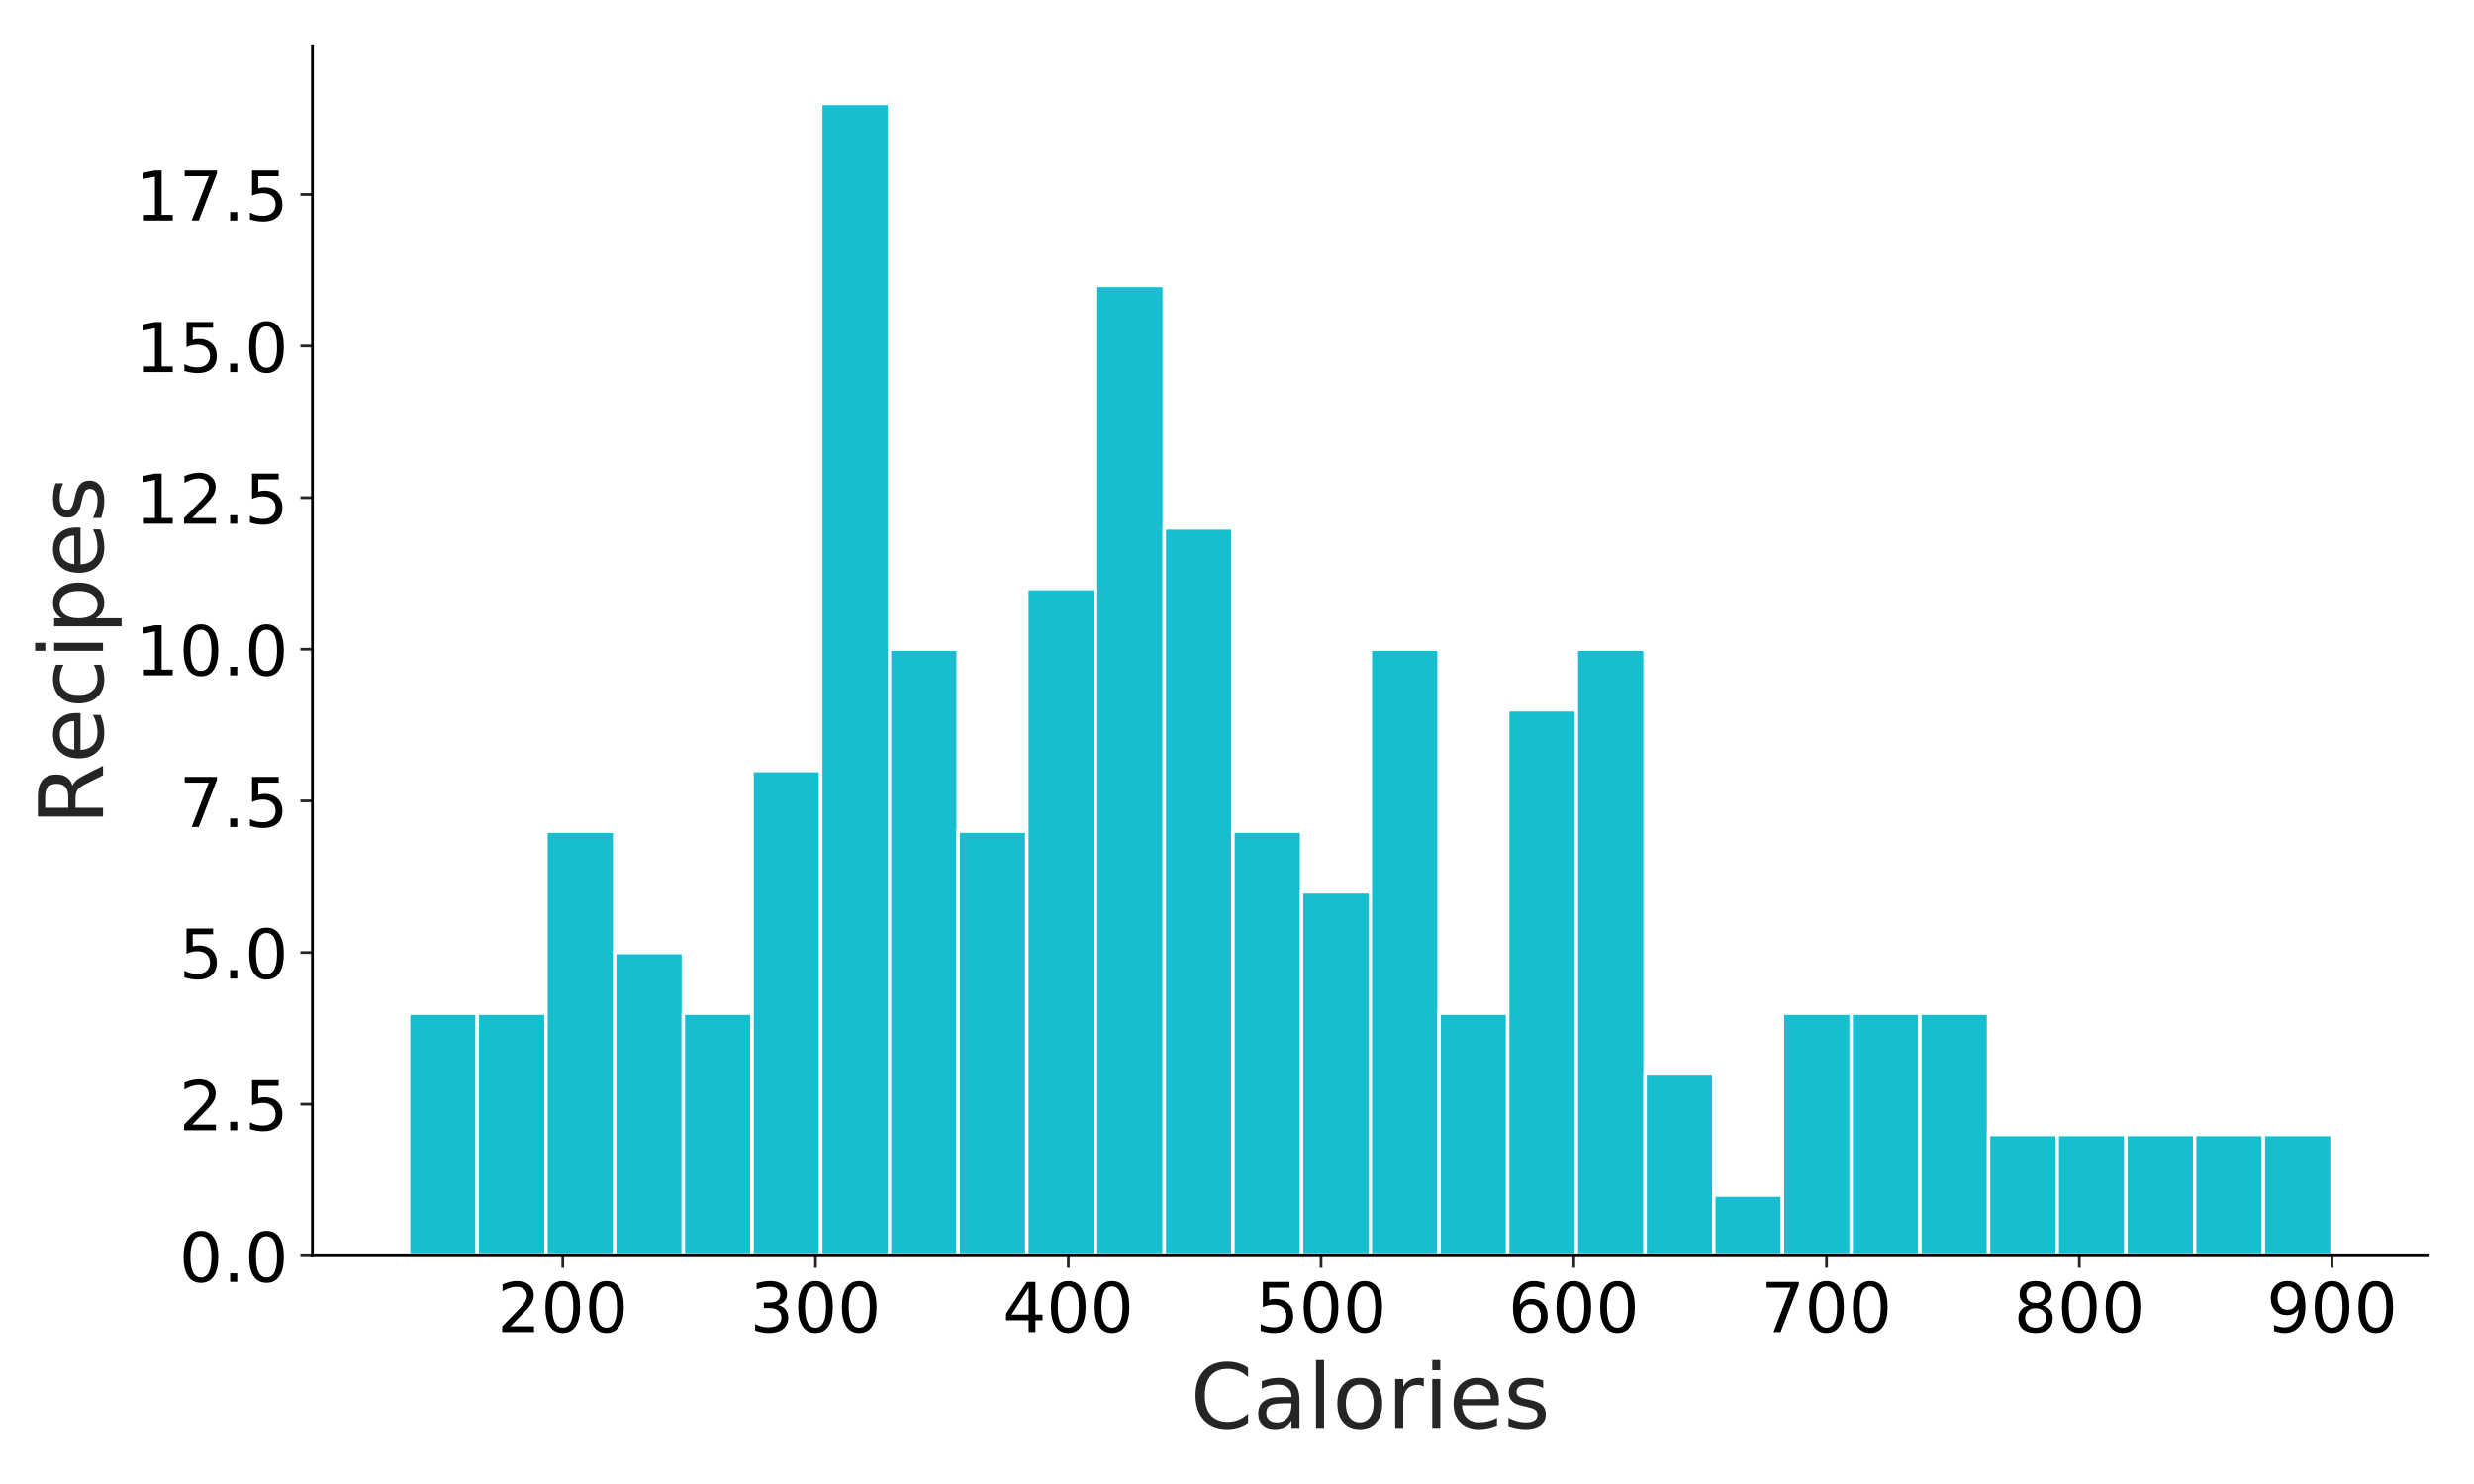
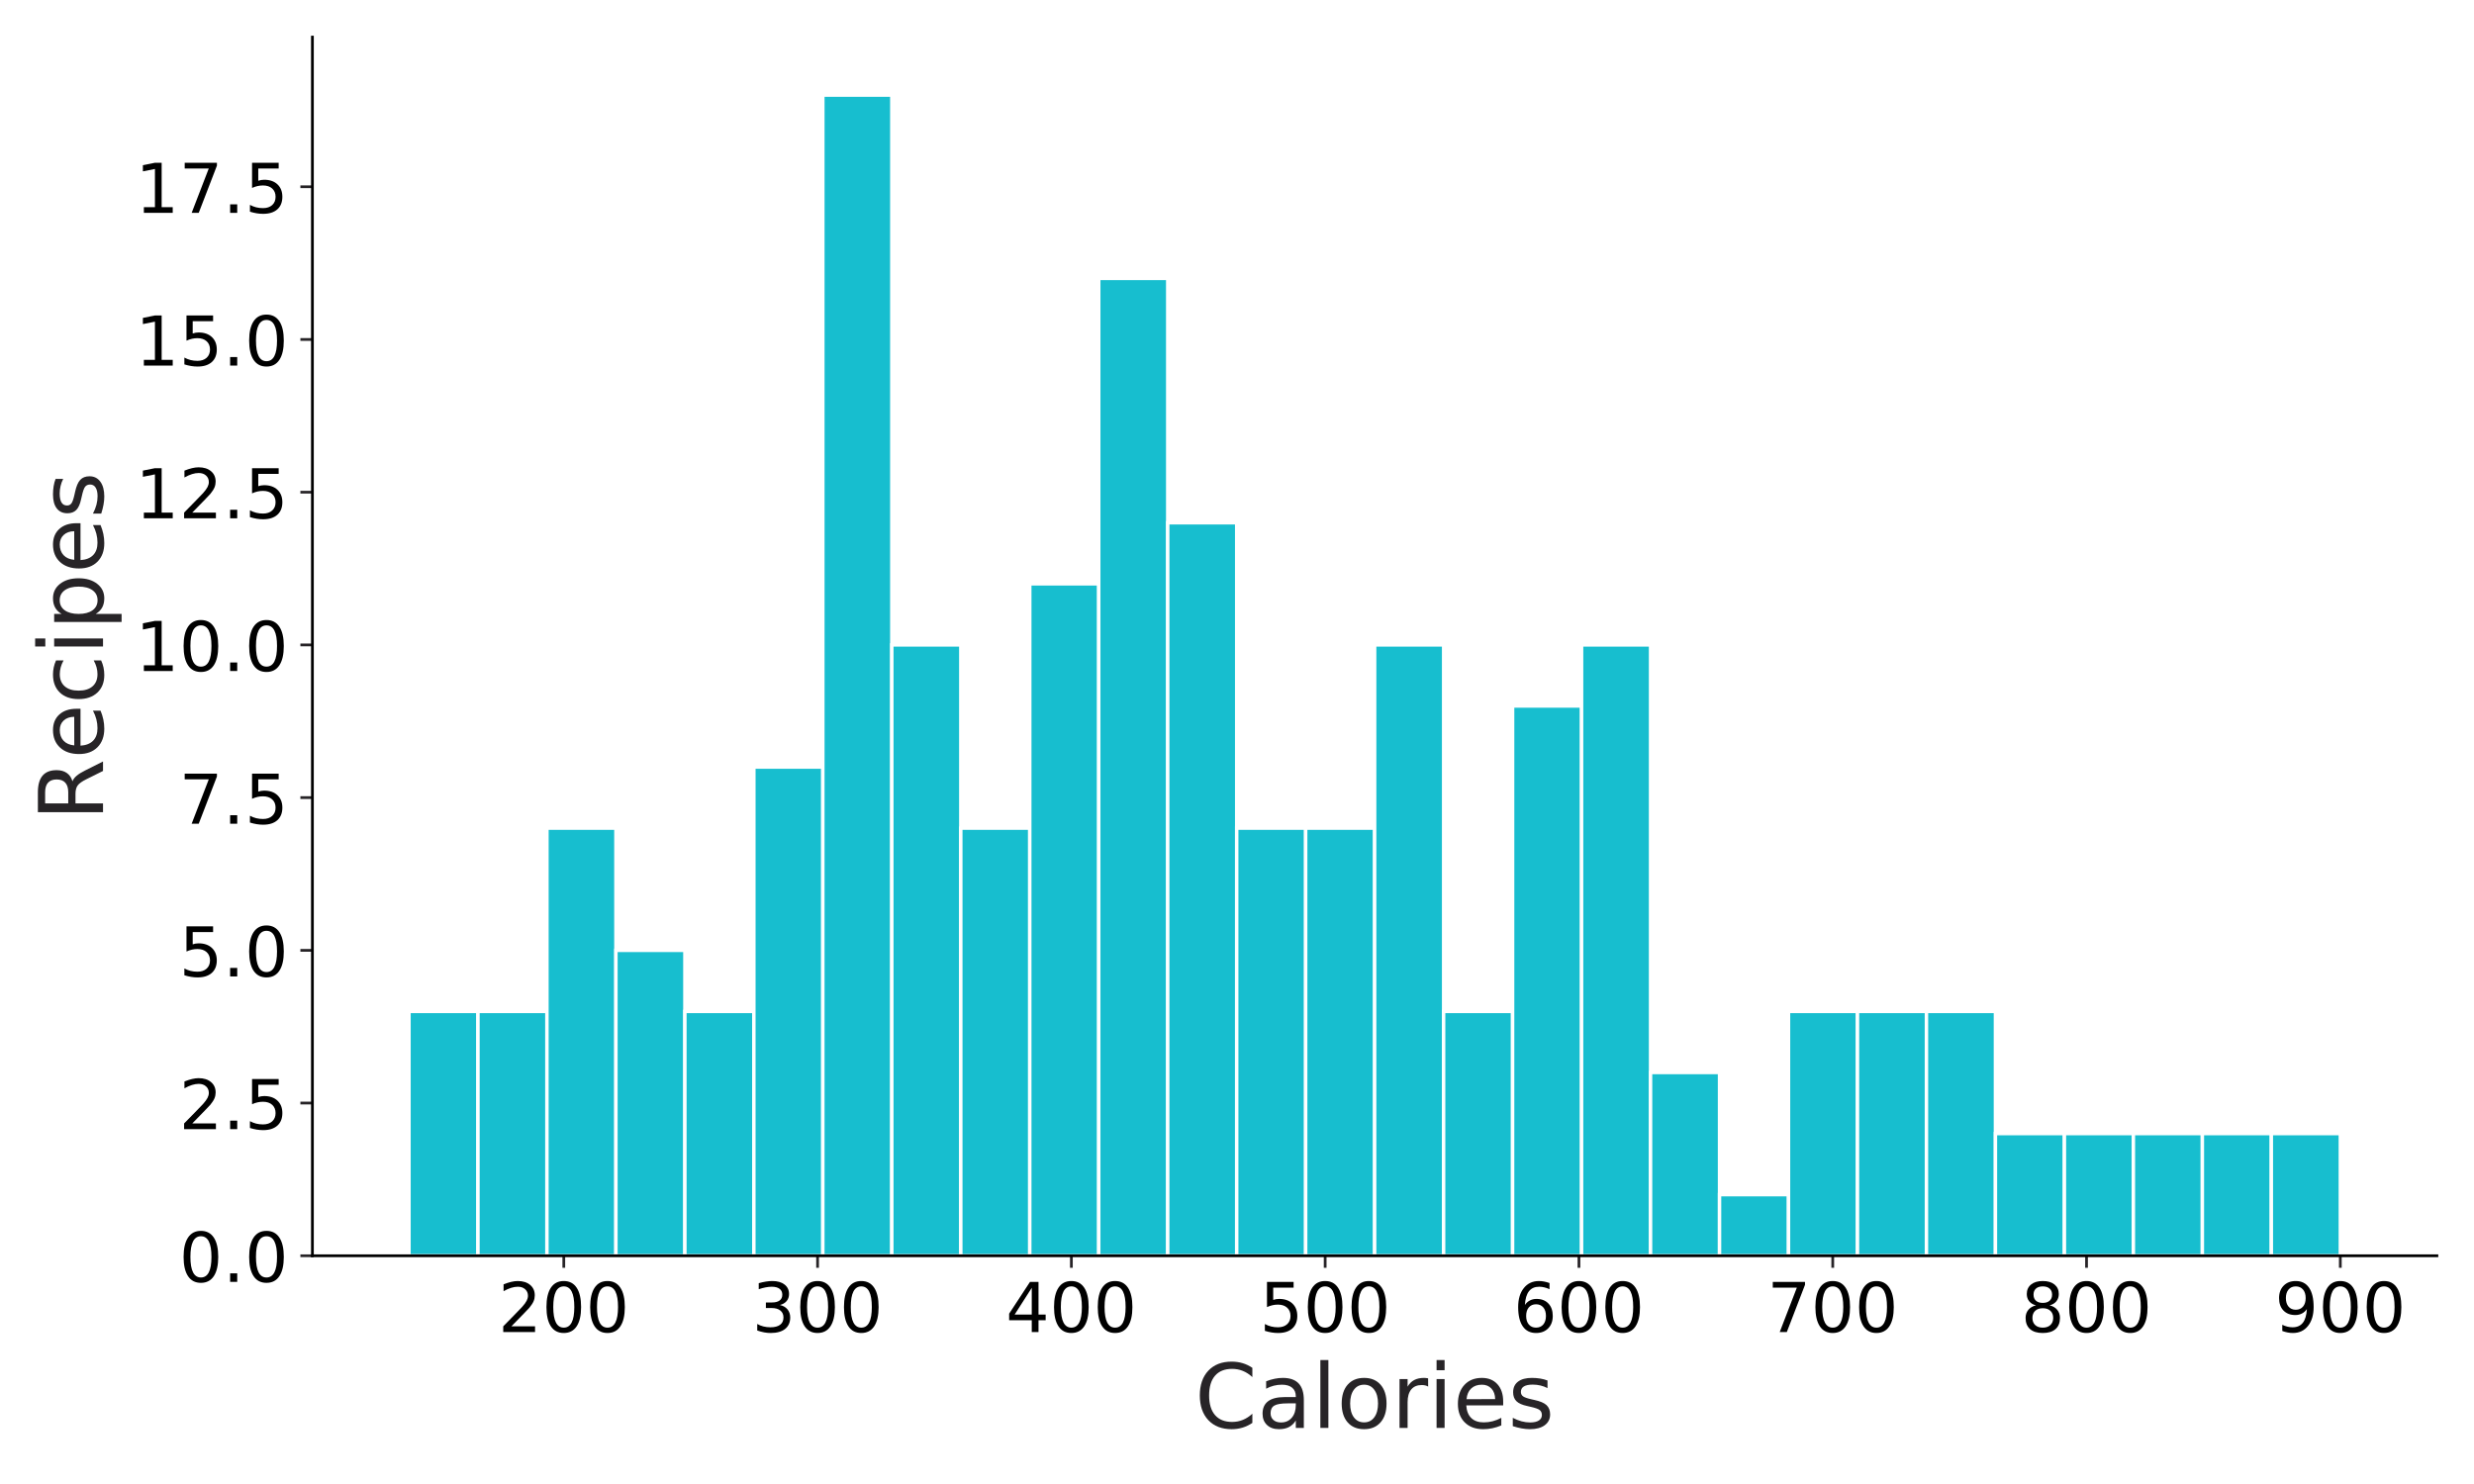
<svg xmlns="http://www.w3.org/2000/svg" xmlns:xlink="http://www.w3.org/1999/xlink" height="432pt" version="1.1" viewBox="0 0 720 432" width="720pt">
  <defs>
    <style type="text/css">
- *{stroke-linecap:butt;stroke-linejoin:round;}
+ *{stroke-linecap:butt;stroke-linejoin:round;white-space:pre;}
  </style>
  </defs>
  <g id="figure_1">
    <g id="patch_1">
      <path d="M 0 432  L 720 432  L 720 0  L 0 0  z " style="fill:#ffffff;" />
    </g>
    <g id="axes_1">
      <g id="patch_2">
-         <path d="M 90.92 365.56  L 706.68 365.56  L 706.68 13.32  L 90.92 13.32  z " style="fill:#ffffff;" />
+         <path d="M 90.92 365.56  L 709.2 365.56  L 709.2 10.8  L 90.92 10.8  z " style="fill:#ffffff;" />
      </g>
      <g id="matplotlib.axis_1">
        <g id="xtick_1">
          <g id="line2d_1">
            <defs>
-               <path d="M 0 0  L 0 3.5  " id="m3e9395ca4b" style="stroke:#272427;stroke-width:0.8;" />
-             </defs>
-             <g>
-               <use style="fill:#272427;stroke:#272427;stroke-width:0.8;" x="163.78" xlink:href="#m3e9395ca4b" y="365.56" />
+               <path d="M 0 0  L 0 3.5  " id="md2902b5c47" style="stroke:#272427;stroke-width:0.8;" />
+             </defs>
+             <g>
+               <use style="fill:#272427;stroke:#272427;stroke-width:0.8;" x="164.078" xlink:href="#md2902b5c47" y="365.56" />
            </g>
          </g>
          <g id="text_1">
            <defs>
              <path d="M 19.188 8.297  L 53.609 8.297  L 53.609 0  L 7.328 0  L 7.328 8.297  Q 12.938 14.109 22.625 23.891  Q 32.328 33.688 34.812 36.531  Q 39.547 41.844 41.422 45.531  Q 43.312 49.219 43.312 52.781  Q 43.312 58.594 39.234 62.25  Q 35.156 65.922 28.609 65.922  Q 23.969 65.922 18.812 64.312  Q 13.672 62.703 7.812 59.422  L 7.812 69.391  Q 13.766 71.781 18.938 73  Q 24.125 74.219 28.422 74.219  Q 39.75 74.219 46.484 68.547  Q 53.219 62.891 53.219 53.422  Q 53.219 48.922 51.531 44.891  Q 49.859 40.875 45.406 35.406  Q 44.188 33.984 37.641 27.219  Q 31.109 20.453 19.188 8.297  z " id="DejaVuSans-50" />
              <path d="M 31.781 66.406  Q 24.172 66.406 20.328 58.906  Q 16.5 51.422 16.5 36.375  Q 16.5 21.391 20.328 13.891  Q 24.172 6.391 31.781 6.391  Q 39.453 6.391 43.281 13.891  Q 47.125 21.391 47.125 36.375  Q 47.125 51.422 43.281 58.906  Q 39.453 66.406 31.781 66.406  z M 31.781 74.219  Q 44.047 74.219 50.516 64.516  Q 56.984 54.828 56.984 36.375  Q 56.984 17.969 50.516 8.266  Q 44.047 -1.422 31.781 -1.422  Q 19.531 -1.422 13.062 8.266  Q 6.594 17.969 6.594 36.375  Q 6.594 54.828 13.062 64.516  Q 19.531 74.219 31.781 74.219  z " id="DejaVuSans-48" />
            </defs>
-             <g transform="translate(144.6924 387.7569)scale(0.2 -0.2)">
+             <g transform="translate(144.9906 387.7569)scale(0.2 -0.2)">
              <use xlink:href="#DejaVuSans-50" />
              <use x="63.623" xlink:href="#DejaVuSans-48" />
              <use x="127.246" xlink:href="#DejaVuSans-48" />
            </g>
          </g>
        </g>
        <g id="xtick_2">
          <g id="line2d_2">
            <g>
-               <use style="fill:#272427;stroke:#272427;stroke-width:0.8;" x="237.339" xlink:href="#m3e9395ca4b" y="365.56" />
+               <use style="fill:#272427;stroke:#272427;stroke-width:0.8;" x="237.938" xlink:href="#md2902b5c47" y="365.56" />
            </g>
          </g>
          <g id="text_2">
            <defs>
              <path d="M 40.578 39.312  Q 47.656 37.797 51.625 33  Q 55.609 28.219 55.609 21.188  Q 55.609 10.406 48.188 4.484  Q 40.766 -1.422 27.094 -1.422  Q 22.516 -1.422 17.656 -0.516  Q 12.797 0.391 7.625 2.203  L 7.625 11.719  Q 11.719 9.328 16.594 8.109  Q 21.484 6.891 26.812 6.891  Q 36.078 6.891 40.938 10.547  Q 45.797 14.203 45.797 21.188  Q 45.797 27.641 41.281 31.266  Q 36.766 34.906 28.719 34.906  L 20.219 34.906  L 20.219 43.016  L 29.109 43.016  Q 36.375 43.016 40.234 45.922  Q 44.094 48.828 44.094 54.297  Q 44.094 59.906 40.109 62.906  Q 36.141 65.922 28.719 65.922  Q 24.656 65.922 20.016 65.031  Q 15.375 64.156 9.812 62.312  L 9.812 71.094  Q 15.438 72.656 20.344 73.438  Q 25.25 74.219 29.594 74.219  Q 40.828 74.219 47.359 69.109  Q 53.906 64.016 53.906 55.328  Q 53.906 49.266 50.438 45.094  Q 46.969 40.922 40.578 39.312  z " id="DejaVuSans-51" />
            </defs>
-             <g transform="translate(218.2511 387.7569)scale(0.2 -0.2)">
+             <g transform="translate(218.8503 387.7569)scale(0.2 -0.2)">
              <use xlink:href="#DejaVuSans-51" />
              <use x="63.623" xlink:href="#DejaVuSans-48" />
              <use x="127.246" xlink:href="#DejaVuSans-48" />
            </g>
          </g>
        </g>
        <g id="xtick_3">
          <g id="line2d_3">
            <g>
-               <use style="fill:#272427;stroke:#272427;stroke-width:0.8;" x="310.897" xlink:href="#m3e9395ca4b" y="365.56" />
+               <use style="fill:#272427;stroke:#272427;stroke-width:0.8;" x="311.798" xlink:href="#md2902b5c47" y="365.56" />
            </g>
          </g>
          <g id="text_3">
            <defs>
              <path d="M 37.797 64.312  L 12.891 25.391  L 37.797 25.391  z M 35.203 72.906  L 47.609 72.906  L 47.609 25.391  L 58.016 25.391  L 58.016 17.188  L 47.609 17.188  L 47.609 0  L 37.797 0  L 37.797 17.188  L 4.891 17.188  L 4.891 26.703  z " id="DejaVuSans-52" />
            </defs>
-             <g transform="translate(291.8098 387.7569)scale(0.2 -0.2)">
+             <g transform="translate(292.7101 387.7569)scale(0.2 -0.2)">
              <use xlink:href="#DejaVuSans-52" />
              <use x="63.623" xlink:href="#DejaVuSans-48" />
              <use x="127.246" xlink:href="#DejaVuSans-48" />
            </g>
          </g>
        </g>
        <g id="xtick_4">
          <g id="line2d_4">
            <g>
-               <use style="fill:#272427;stroke:#272427;stroke-width:0.8;" x="384.456" xlink:href="#m3e9395ca4b" y="365.56" />
+               <use style="fill:#272427;stroke:#272427;stroke-width:0.8;" x="385.657" xlink:href="#md2902b5c47" y="365.56" />
            </g>
          </g>
          <g id="text_4">
            <defs>
              <path d="M 10.797 72.906  L 49.516 72.906  L 49.516 64.594  L 19.828 64.594  L 19.828 46.734  Q 21.969 47.469 24.109 47.828  Q 26.266 48.188 28.422 48.188  Q 40.625 48.188 47.75 41.5  Q 54.891 34.812 54.891 23.391  Q 54.891 11.625 47.562 5.094  Q 40.234 -1.422 26.906 -1.422  Q 22.312 -1.422 17.547 -0.641  Q 12.797 0.141 7.719 1.703  L 7.719 11.625  Q 12.109 9.234 16.797 8.062  Q 21.484 6.891 26.703 6.891  Q 35.156 6.891 40.078 11.328  Q 45.016 15.766 45.016 23.391  Q 45.016 31 40.078 35.438  Q 35.156 39.891 26.703 39.891  Q 22.75 39.891 18.812 39.016  Q 14.891 38.141 10.797 36.281  z " id="DejaVuSans-53" />
            </defs>
-             <g transform="translate(365.3686 387.7569)scale(0.2 -0.2)">
+             <g transform="translate(366.5698 387.7569)scale(0.2 -0.2)">
              <use xlink:href="#DejaVuSans-53" />
              <use x="63.623" xlink:href="#DejaVuSans-48" />
              <use x="127.246" xlink:href="#DejaVuSans-48" />
            </g>
          </g>
        </g>
        <g id="xtick_5">
          <g id="line2d_5">
            <g>
-               <use style="fill:#272427;stroke:#272427;stroke-width:0.8;" x="458.015" xlink:href="#m3e9395ca4b" y="365.56" />
+               <use style="fill:#272427;stroke:#272427;stroke-width:0.8;" x="459.517" xlink:href="#md2902b5c47" y="365.56" />
            </g>
          </g>
          <g id="text_5">
            <defs>
              <path d="M 33.016 40.375  Q 26.375 40.375 22.484 35.828  Q 18.609 31.297 18.609 23.391  Q 18.609 15.531 22.484 10.953  Q 26.375 6.391 33.016 6.391  Q 39.656 6.391 43.531 10.953  Q 47.406 15.531 47.406 23.391  Q 47.406 31.297 43.531 35.828  Q 39.656 40.375 33.016 40.375  z M 52.594 71.297  L 52.594 62.312  Q 48.875 64.062 45.094 64.984  Q 41.312 65.922 37.594 65.922  Q 27.828 65.922 22.672 59.328  Q 17.531 52.734 16.797 39.406  Q 19.672 43.656 24.016 45.922  Q 28.375 48.188 33.594 48.188  Q 44.578 48.188 50.953 41.516  Q 57.328 34.859 57.328 23.391  Q 57.328 12.156 50.688 5.359  Q 44.047 -1.422 33.016 -1.422  Q 20.359 -1.422 13.672 8.266  Q 6.984 17.969 6.984 36.375  Q 6.984 53.656 15.188 63.938  Q 23.391 74.219 37.203 74.219  Q 40.922 74.219 44.703 73.484  Q 48.484 72.75 52.594 71.297  z " id="DejaVuSans-54" />
            </defs>
-             <g transform="translate(438.9273 387.7569)scale(0.2 -0.2)">
+             <g transform="translate(440.4296 387.7569)scale(0.2 -0.2)">
              <use xlink:href="#DejaVuSans-54" />
              <use x="63.623" xlink:href="#DejaVuSans-48" />
              <use x="127.246" xlink:href="#DejaVuSans-48" />
            </g>
          </g>
        </g>
        <g id="xtick_6">
          <g id="line2d_6">
            <g>
-               <use style="fill:#272427;stroke:#272427;stroke-width:0.8;" x="531.573" xlink:href="#m3e9395ca4b" y="365.56" />
+               <use style="fill:#272427;stroke:#272427;stroke-width:0.8;" x="533.377" xlink:href="#md2902b5c47" y="365.56" />
            </g>
          </g>
          <g id="text_6">
            <defs>
              <path d="M 8.203 72.906  L 55.078 72.906  L 55.078 68.703  L 28.609 0  L 18.312 0  L 43.219 64.594  L 8.203 64.594  z " id="DejaVuSans-55" />
            </defs>
-             <g transform="translate(512.486 387.7569)scale(0.2 -0.2)">
+             <g transform="translate(514.2894 387.7569)scale(0.2 -0.2)">
              <use xlink:href="#DejaVuSans-55" />
              <use x="63.623" xlink:href="#DejaVuSans-48" />
              <use x="127.246" xlink:href="#DejaVuSans-48" />
            </g>
          </g>
        </g>
        <g id="xtick_7">
          <g id="line2d_7">
            <g>
-               <use style="fill:#272427;stroke:#272427;stroke-width:0.8;" x="605.132" xlink:href="#m3e9395ca4b" y="365.56" />
+               <use style="fill:#272427;stroke:#272427;stroke-width:0.8;" x="607.237" xlink:href="#md2902b5c47" y="365.56" />
            </g>
          </g>
          <g id="text_7">
            <defs>
              <path d="M 31.781 34.625  Q 24.75 34.625 20.719 30.859  Q 16.703 27.094 16.703 20.516  Q 16.703 13.922 20.719 10.156  Q 24.75 6.391 31.781 6.391  Q 38.812 6.391 42.859 10.172  Q 46.922 13.969 46.922 20.516  Q 46.922 27.094 42.891 30.859  Q 38.875 34.625 31.781 34.625  z M 21.922 38.812  Q 15.578 40.375 12.031 44.719  Q 8.5 49.078 8.5 55.328  Q 8.5 64.062 14.719 69.141  Q 20.953 74.219 31.781 74.219  Q 42.672 74.219 48.875 69.141  Q 55.078 64.062 55.078 55.328  Q 55.078 49.078 51.531 44.719  Q 48 40.375 41.703 38.812  Q 48.828 37.156 52.797 32.312  Q 56.781 27.484 56.781 20.516  Q 56.781 9.906 50.312 4.234  Q 43.844 -1.422 31.781 -1.422  Q 19.734 -1.422 13.25 4.234  Q 6.781 9.906 6.781 20.516  Q 6.781 27.484 10.781 32.312  Q 14.797 37.156 21.922 38.812  z M 18.312 54.391  Q 18.312 48.734 21.844 45.562  Q 25.391 42.391 31.781 42.391  Q 38.141 42.391 41.719 45.562  Q 45.312 48.734 45.312 54.391  Q 45.312 60.062 41.719 63.234  Q 38.141 66.406 31.781 66.406  Q 25.391 66.406 21.844 63.234  Q 18.312 60.062 18.312 54.391  z " id="DejaVuSans-56" />
            </defs>
-             <g transform="translate(586.0447 387.7569)scale(0.2 -0.2)">
+             <g transform="translate(588.1491 387.7569)scale(0.2 -0.2)">
              <use xlink:href="#DejaVuSans-56" />
              <use x="63.623" xlink:href="#DejaVuSans-48" />
              <use x="127.246" xlink:href="#DejaVuSans-48" />
            </g>
          </g>
        </g>
        <g id="xtick_8">
          <g id="line2d_8">
            <g>
-               <use style="fill:#272427;stroke:#272427;stroke-width:0.8;" x="678.691" xlink:href="#m3e9395ca4b" y="365.56" />
+               <use style="fill:#272427;stroke:#272427;stroke-width:0.8;" x="681.096" xlink:href="#md2902b5c47" y="365.56" />
            </g>
          </g>
          <g id="text_8">
            <defs>
              <path d="M 10.984 1.516  L 10.984 10.5  Q 14.703 8.734 18.5 7.812  Q 22.312 6.891 25.984 6.891  Q 35.75 6.891 40.891 13.453  Q 46.047 20.016 46.781 33.406  Q 43.953 29.203 39.594 26.953  Q 35.25 24.703 29.984 24.703  Q 19.047 24.703 12.672 31.312  Q 6.297 37.938 6.297 49.422  Q 6.297 60.641 12.938 67.422  Q 19.578 74.219 30.609 74.219  Q 43.266 74.219 49.922 64.516  Q 56.594 54.828 56.594 36.375  Q 56.594 19.141 48.406 8.859  Q 40.234 -1.422 26.422 -1.422  Q 22.703 -1.422 18.891 -0.688  Q 15.094 0.047 10.984 1.516  z M 30.609 32.422  Q 37.25 32.422 41.125 36.953  Q 45.016 41.5 45.016 49.422  Q 45.016 57.281 41.125 61.844  Q 37.25 66.406 30.609 66.406  Q 23.969 66.406 20.094 61.844  Q 16.219 57.281 16.219 49.422  Q 16.219 41.5 20.094 36.953  Q 23.969 32.422 30.609 32.422  z " id="DejaVuSans-57" />
            </defs>
-             <g transform="translate(659.6034 387.7569)scale(0.2 -0.2)">
+             <g transform="translate(662.0089 387.7569)scale(0.2 -0.2)">
              <use xlink:href="#DejaVuSans-57" />
              <use x="63.623" xlink:href="#DejaVuSans-48" />
              <use x="127.246" xlink:href="#DejaVuSans-48" />
            </g>
          </g>
        </g>
        <g id="text_9">
          <defs>
            <path d="M 64.406 67.281  L 64.406 56.891  Q 59.422 61.531 53.781 63.812  Q 48.141 66.109 41.797 66.109  Q 29.297 66.109 22.656 58.469  Q 16.016 50.828 16.016 36.375  Q 16.016 21.969 22.656 14.328  Q 29.297 6.688 41.797 6.688  Q 48.141 6.688 53.781 8.984  Q 59.422 11.281 64.406 15.922  L 64.406 5.609  Q 59.234 2.094 53.438 0.328  Q 47.656 -1.422 41.219 -1.422  Q 24.656 -1.422 15.125 8.703  Q 5.609 18.844 5.609 36.375  Q 5.609 53.953 15.125 64.078  Q 24.656 74.219 41.219 74.219  Q 47.75 74.219 53.531 72.484  Q 59.328 70.75 64.406 67.281  z " id="DejaVuSans-67" />
            <path d="M 34.281 27.484  Q 23.391 27.484 19.188 25  Q 14.984 22.516 14.984 16.5  Q 14.984 11.719 18.141 8.906  Q 21.297 6.109 26.703 6.109  Q 34.188 6.109 38.703 11.406  Q 43.219 16.703 43.219 25.484  L 43.219 27.484  z M 52.203 31.203  L 52.203 0  L 43.219 0  L 43.219 8.297  Q 40.141 3.328 35.547 0.953  Q 30.953 -1.422 24.312 -1.422  Q 15.922 -1.422 10.953 3.297  Q 6 8.016 6 15.922  Q 6 25.141 12.172 29.828  Q 18.359 34.516 30.609 34.516  L 43.219 34.516  L 43.219 35.406  Q 43.219 41.609 39.141 45  Q 35.062 48.391 27.688 48.391  Q 23 48.391 18.547 47.266  Q 14.109 46.141 10.016 43.891  L 10.016 52.203  Q 14.938 54.109 19.578 55.047  Q 24.219 56 28.609 56  Q 40.484 56 46.344 49.844  Q 52.203 43.703 52.203 31.203  z " id="DejaVuSans-97" />
            <path d="M 9.422 75.984  L 18.406 75.984  L 18.406 0  L 9.422 0  z " id="DejaVuSans-108" />
            <path d="M 30.609 48.391  Q 23.391 48.391 19.188 42.75  Q 14.984 37.109 14.984 27.297  Q 14.984 17.484 19.156 11.844  Q 23.344 6.203 30.609 6.203  Q 37.797 6.203 41.984 11.859  Q 46.188 17.531 46.188 27.297  Q 46.188 37.016 41.984 42.703  Q 37.797 48.391 30.609 48.391  z M 30.609 56  Q 42.328 56 49.016 48.375  Q 55.719 40.766 55.719 27.297  Q 55.719 13.875 49.016 6.219  Q 42.328 -1.422 30.609 -1.422  Q 18.844 -1.422 12.172 6.219  Q 5.516 13.875 5.516 27.297  Q 5.516 40.766 12.172 48.375  Q 18.844 56 30.609 56  z " id="DejaVuSans-111" />
            <path d="M 41.109 46.297  Q 39.594 47.172 37.812 47.578  Q 36.031 48 33.891 48  Q 26.266 48 22.188 43.047  Q 18.109 38.094 18.109 28.812  L 18.109 0  L 9.078 0  L 9.078 54.688  L 18.109 54.688  L 18.109 46.188  Q 20.953 51.172 25.484 53.578  Q 30.031 56 36.531 56  Q 37.453 56 38.578 55.875  Q 39.703 55.766 41.062 55.516  z " id="DejaVuSans-114" />
            <path d="M 9.422 54.688  L 18.406 54.688  L 18.406 0  L 9.422 0  z M 9.422 75.984  L 18.406 75.984  L 18.406 64.594  L 9.422 64.594  z " id="DejaVuSans-105" />
            <path d="M 56.203 29.594  L 56.203 25.203  L 14.891 25.203  Q 15.484 15.922 20.484 11.062  Q 25.484 6.203 34.422 6.203  Q 39.594 6.203 44.453 7.469  Q 49.312 8.734 54.109 11.281  L 54.109 2.781  Q 49.266 0.734 44.188 -0.344  Q 39.109 -1.422 33.891 -1.422  Q 20.797 -1.422 13.156 6.188  Q 5.516 13.812 5.516 26.812  Q 5.516 40.234 12.766 48.109  Q 20.016 56 32.328 56  Q 43.359 56 49.781 48.891  Q 56.203 41.797 56.203 29.594  z M 47.219 32.234  Q 47.125 39.594 43.094 43.984  Q 39.062 48.391 32.422 48.391  Q 24.906 48.391 20.391 44.141  Q 15.875 39.891 15.188 32.172  z " id="DejaVuSans-101" />
            <path d="M 44.281 53.078  L 44.281 44.578  Q 40.484 46.531 36.375 47.5  Q 32.281 48.484 27.875 48.484  Q 21.188 48.484 17.844 46.438  Q 14.5 44.391 14.5 40.281  Q 14.5 37.156 16.891 35.375  Q 19.281 33.594 26.516 31.984  L 29.594 31.297  Q 39.156 29.25 43.188 25.516  Q 47.219 21.781 47.219 15.094  Q 47.219 7.469 41.188 3.016  Q 35.156 -1.422 24.609 -1.422  Q 20.219 -1.422 15.453 -0.562  Q 10.688 0.297 5.422 2  L 5.422 11.281  Q 10.406 8.688 15.234 7.391  Q 20.062 6.109 24.812 6.109  Q 31.156 6.109 34.562 8.281  Q 37.984 10.453 37.984 14.406  Q 37.984 18.062 35.516 20.016  Q 33.062 21.969 24.703 23.781  L 21.578 24.516  Q 13.234 26.266 9.516 29.906  Q 5.812 33.547 5.812 39.891  Q 5.812 47.609 11.281 51.797  Q 16.75 56 26.812 56  Q 31.781 56 36.172 55.266  Q 40.578 54.547 44.281 53.078  z " id="DejaVuSans-115" />
          </defs>
-           <g style="fill:#272427;" transform="translate(346.4628 415.6722)scale(0.26 -0.26)">
+           <g style="fill:#272427;" transform="translate(347.7228 415.6722)scale(0.26 -0.26)">
            <use xlink:href="#DejaVuSans-67" />
            <use x="69.824" xlink:href="#DejaVuSans-97" />
            <use x="131.104" xlink:href="#DejaVuSans-108" />
            <use x="158.887" xlink:href="#DejaVuSans-111" />
            <use x="220.068" xlink:href="#DejaVuSans-114" />
            <use x="261.182" xlink:href="#DejaVuSans-105" />
            <use x="288.965" xlink:href="#DejaVuSans-101" />
            <use x="350.488" xlink:href="#DejaVuSans-115" />
          </g>
        </g>
      </g>
      <g id="matplotlib.axis_2">
        <g id="ytick_1">
          <g id="line2d_9">
            <defs>
-               <path d="M 0 0  L -3.5 0  " id="m500b54cf71" style="stroke:#272427;stroke-width:0.8;" />
-             </defs>
-             <g>
-               <use style="fill:#272427;stroke:#272427;stroke-width:0.8;" x="90.92" xlink:href="#m500b54cf71" y="365.56" />
+               <path d="M 0 0  L -3.5 0  " id="mf8d928905a" style="stroke:#272427;stroke-width:0.8;" />
+             </defs>
+             <g>
+               <use style="fill:#272427;stroke:#272427;stroke-width:0.8;" x="90.92" xlink:href="#mf8d928905a" y="365.56" />
            </g>
          </g>
          <g id="text_10">
            <defs>
              <path d="M 10.688 12.406  L 21 12.406  L 21 0  L 10.688 0  z " id="DejaVuSans-46" />
            </defs>
            <g transform="translate(52.11375 373.1584)scale(0.2 -0.2)">
              <use xlink:href="#DejaVuSans-48" />
              <use x="63.623" xlink:href="#DejaVuSans-46" />
              <use x="95.41" xlink:href="#DejaVuSans-48" />
            </g>
          </g>
        </g>
        <g id="ytick_2">
          <g id="line2d_10">
            <g>
-               <use style="fill:#272427;stroke:#272427;stroke-width:0.8;" x="90.92" xlink:href="#m500b54cf71" y="321.42" />
+               <use style="fill:#272427;stroke:#272427;stroke-width:0.8;" x="90.92" xlink:href="#mf8d928905a" y="321.104" />
            </g>
          </g>
          <g id="text_11">
-             <g transform="translate(52.11375 329.0181)scale(0.2 -0.2)">
+             <g transform="translate(52.11375 328.7023)scale(0.2 -0.2)">
              <use xlink:href="#DejaVuSans-50" />
              <use x="63.623" xlink:href="#DejaVuSans-46" />
              <use x="95.41" xlink:href="#DejaVuSans-53" />
            </g>
          </g>
        </g>
        <g id="ytick_3">
          <g id="line2d_11">
            <g>
-               <use style="fill:#272427;stroke:#272427;stroke-width:0.8;" x="90.92" xlink:href="#m500b54cf71" y="277.279" />
+               <use style="fill:#272427;stroke:#272427;stroke-width:0.8;" x="90.92" xlink:href="#mf8d928905a" y="276.648" />
            </g>
          </g>
          <g id="text_12">
-             <g transform="translate(52.11375 284.8777)scale(0.2 -0.2)">
+             <g transform="translate(52.11375 284.2462)scale(0.2 -0.2)">
              <use xlink:href="#DejaVuSans-53" />
              <use x="63.623" xlink:href="#DejaVuSans-46" />
              <use x="95.41" xlink:href="#DejaVuSans-48" />
            </g>
          </g>
        </g>
        <g id="ytick_4">
          <g id="line2d_12">
            <g>
-               <use style="fill:#272427;stroke:#272427;stroke-width:0.8;" x="90.92" xlink:href="#m500b54cf71" y="233.139" />
+               <use style="fill:#272427;stroke:#272427;stroke-width:0.8;" x="90.92" xlink:href="#mf8d928905a" y="232.192" />
            </g>
          </g>
          <g id="text_13">
-             <g transform="translate(52.11375 240.7374)scale(0.2 -0.2)">
+             <g transform="translate(52.11375 239.79)scale(0.2 -0.2)">
              <use xlink:href="#DejaVuSans-55" />
              <use x="63.623" xlink:href="#DejaVuSans-46" />
              <use x="95.41" xlink:href="#DejaVuSans-53" />
            </g>
          </g>
        </g>
        <g id="ytick_5">
          <g id="line2d_13">
            <g>
-               <use style="fill:#272427;stroke:#272427;stroke-width:0.8;" x="90.92" xlink:href="#m500b54cf71" y="188.999" />
+               <use style="fill:#272427;stroke:#272427;stroke-width:0.8;" x="90.92" xlink:href="#mf8d928905a" y="187.735" />
            </g>
          </g>
          <g id="text_14">
            <defs>
              <path d="M 12.406 8.297  L 28.516 8.297  L 28.516 63.922  L 10.984 60.406  L 10.984 69.391  L 28.422 72.906  L 38.281 72.906  L 38.281 8.297  L 54.391 8.297  L 54.391 0  L 12.406 0  z " id="DejaVuSans-49" />
            </defs>
-             <g transform="translate(39.38875 196.597)scale(0.2 -0.2)">
+             <g transform="translate(39.38875 195.3339)scale(0.2 -0.2)">
              <use xlink:href="#DejaVuSans-49" />
              <use x="63.623" xlink:href="#DejaVuSans-48" />
              <use x="127.246" xlink:href="#DejaVuSans-46" />
              <use x="159.033" xlink:href="#DejaVuSans-48" />
            </g>
          </g>
        </g>
        <g id="ytick_6">
          <g id="line2d_14">
            <g>
-               <use style="fill:#272427;stroke:#272427;stroke-width:0.8;" x="90.92" xlink:href="#m500b54cf71" y="144.858" />
+               <use style="fill:#272427;stroke:#272427;stroke-width:0.8;" x="90.92" xlink:href="#mf8d928905a" y="143.279" />
            </g>
          </g>
          <g id="text_15">
-             <g transform="translate(39.38875 152.4567)scale(0.2 -0.2)">
+             <g transform="translate(39.38875 150.8777)scale(0.2 -0.2)">
              <use xlink:href="#DejaVuSans-49" />
              <use x="63.623" xlink:href="#DejaVuSans-50" />
              <use x="127.246" xlink:href="#DejaVuSans-46" />
              <use x="159.033" xlink:href="#DejaVuSans-53" />
            </g>
          </g>
        </g>
        <g id="ytick_7">
          <g id="line2d_15">
            <g>
-               <use style="fill:#272427;stroke:#272427;stroke-width:0.8;" x="90.92" xlink:href="#m500b54cf71" y="100.718" />
+               <use style="fill:#272427;stroke:#272427;stroke-width:0.8;" x="90.92" xlink:href="#mf8d928905a" y="98.823" />
            </g>
          </g>
          <g id="text_16">
-             <g transform="translate(39.38875 108.3163)scale(0.2 -0.2)">
+             <g transform="translate(39.38875 106.4216)scale(0.2 -0.2)">
              <use xlink:href="#DejaVuSans-49" />
              <use x="63.623" xlink:href="#DejaVuSans-53" />
              <use x="127.246" xlink:href="#DejaVuSans-46" />
              <use x="159.033" xlink:href="#DejaVuSans-48" />
            </g>
          </g>
        </g>
        <g id="ytick_8">
          <g id="line2d_16">
            <g>
-               <use style="fill:#272427;stroke:#272427;stroke-width:0.8;" x="90.92" xlink:href="#m500b54cf71" y="56.578" />
+               <use style="fill:#272427;stroke:#272427;stroke-width:0.8;" x="90.92" xlink:href="#mf8d928905a" y="54.367" />
            </g>
          </g>
          <g id="text_17">
-             <g transform="translate(39.38875 64.17598)scale(0.2 -0.2)">
+             <g transform="translate(39.38875 61.96545)scale(0.2 -0.2)">
              <use xlink:href="#DejaVuSans-49" />
              <use x="63.623" xlink:href="#DejaVuSans-55" />
              <use x="127.246" xlink:href="#DejaVuSans-46" />
              <use x="159.033" xlink:href="#DejaVuSans-53" />
            </g>
          </g>
        </g>
        <g id="text_18">
          <defs>
            <path d="M 44.391 34.188  Q 47.562 33.109 50.562 29.594  Q 53.562 26.078 56.594 19.922  L 66.609 0  L 56 0  L 46.688 18.703  Q 43.062 26.031 39.672 28.422  Q 36.281 30.812 30.422 30.812  L 19.672 30.812  L 19.672 0  L 9.812 0  L 9.812 72.906  L 32.078 72.906  Q 44.578 72.906 50.734 67.672  Q 56.891 62.453 56.891 51.906  Q 56.891 45.016 53.688 40.469  Q 50.484 35.938 44.391 34.188  z M 19.672 64.797  L 19.672 38.922  L 32.078 38.922  Q 39.203 38.922 42.844 42.219  Q 46.484 45.516 46.484 51.906  Q 46.484 58.297 42.844 61.547  Q 39.203 64.797 32.078 64.797  z " id="DejaVuSans-82" />
            <path d="M 48.781 52.594  L 48.781 44.188  Q 44.969 46.297 41.141 47.344  Q 37.312 48.391 33.406 48.391  Q 24.656 48.391 19.812 42.844  Q 14.984 37.312 14.984 27.297  Q 14.984 17.281 19.812 11.734  Q 24.656 6.203 33.406 6.203  Q 37.312 6.203 41.141 7.25  Q 44.969 8.297 48.781 10.406  L 48.781 2.094  Q 45.016 0.344 40.984 -0.531  Q 36.969 -1.422 32.422 -1.422  Q 20.062 -1.422 12.781 6.344  Q 5.516 14.109 5.516 27.297  Q 5.516 40.672 12.859 48.328  Q 20.219 56 33.016 56  Q 37.156 56 41.109 55.141  Q 45.062 54.297 48.781 52.594  z " id="DejaVuSans-99" />
            <path d="M 18.109 8.203  L 18.109 -20.797  L 9.078 -20.797  L 9.078 54.688  L 18.109 54.688  L 18.109 46.391  Q 20.953 51.266 25.266 53.625  Q 29.594 56 35.594 56  Q 45.562 56 51.781 48.094  Q 58.016 40.188 58.016 27.297  Q 58.016 14.406 51.781 6.484  Q 45.562 -1.422 35.594 -1.422  Q 29.594 -1.422 25.266 0.953  Q 20.953 3.328 18.109 8.203  z M 48.688 27.297  Q 48.688 37.203 44.609 42.844  Q 40.531 48.484 33.406 48.484  Q 26.266 48.484 22.188 42.844  Q 18.109 37.203 18.109 27.297  Q 18.109 17.391 22.188 11.75  Q 26.266 6.109 33.406 6.109  Q 40.531 6.109 44.609 11.75  Q 48.688 17.391 48.688 27.297  z " id="DejaVuSans-112" />
          </defs>
-           <g style="fill:#272427;" transform="translate(29.98156 240.2477)rotate(-90)scale(0.26 -0.26)">
+           <g style="fill:#272427;" transform="translate(29.98156 238.9877)rotate(-90)scale(0.26 -0.26)">
            <use xlink:href="#DejaVuSans-82" />
            <use x="69.42" xlink:href="#DejaVuSans-101" />
            <use x="130.943" xlink:href="#DejaVuSans-99" />
            <use x="185.924" xlink:href="#DejaVuSans-105" />
            <use x="213.707" xlink:href="#DejaVuSans-112" />
            <use x="277.184" xlink:href="#DejaVuSans-101" />
            <use x="338.707" xlink:href="#DejaVuSans-115" />
          </g>
        </g>
      </g>
      <g id="patch_3">
-         <path clip-path="url(#p85592c698d)" d="M 118.909 365.56  L 138.901 365.56  L 138.901 294.935  L 118.909 294.935  z " style="fill:#17becf;stroke:#ffffff;stroke-linejoin:miter;" />
+         <path clip-path="url(#p2db838f9fe)" d="M 119.024 365.56  L 139.098 365.56  L 139.098 294.43  L 119.024 294.43  z " style="fill:#17becf;stroke:#ffffff;stroke-linejoin:miter;" />
      </g>
      <g id="patch_4">
-         <path clip-path="url(#p85592c698d)" d="M 138.901 365.56  L 158.894 365.56  L 158.894 294.935  L 138.901 294.935  z " style="fill:#17becf;stroke:#ffffff;stroke-linejoin:miter;" />
+         <path clip-path="url(#p2db838f9fe)" d="M 139.098 365.56  L 159.172 365.56  L 159.172 294.43  L 139.098 294.43  z " style="fill:#17becf;stroke:#ffffff;stroke-linejoin:miter;" />
      </g>
      <g id="patch_5">
-         <path clip-path="url(#p85592c698d)" d="M 158.894 365.56  L 178.886 365.56  L 178.886 241.967  L 158.894 241.967  z " style="fill:#17becf;stroke:#ffffff;stroke-linejoin:miter;" />
+         <path clip-path="url(#p2db838f9fe)" d="M 159.172 365.56  L 179.246 365.56  L 179.246 241.083  L 159.172 241.083  z " style="fill:#17becf;stroke:#ffffff;stroke-linejoin:miter;" />
      </g>
      <g id="patch_6">
-         <path clip-path="url(#p85592c698d)" d="M 178.886 365.56  L 198.878 365.56  L 198.878 277.279  L 178.886 277.279  z " style="fill:#17becf;stroke:#ffffff;stroke-linejoin:miter;" />
+         <path clip-path="url(#p2db838f9fe)" d="M 179.246 365.56  L 199.32 365.56  L 199.32 276.648  L 179.246 276.648  z " style="fill:#17becf;stroke:#ffffff;stroke-linejoin:miter;" />
      </g>
      <g id="patch_7">
-         <path clip-path="url(#p85592c698d)" d="M 198.878 365.56  L 218.87 365.56  L 218.87 294.935  L 198.878 294.935  z " style="fill:#17becf;stroke:#ffffff;stroke-linejoin:miter;" />
+         <path clip-path="url(#p2db838f9fe)" d="M 199.32 365.56  L 219.394 365.56  L 219.394 294.43  L 199.32 294.43  z " style="fill:#17becf;stroke:#ffffff;stroke-linejoin:miter;" />
      </g>
      <g id="patch_8">
-         <path clip-path="url(#p85592c698d)" d="M 218.87 365.56  L 238.862 365.56  L 238.862 224.311  L 218.87 224.311  z " style="fill:#17becf;stroke:#ffffff;stroke-linejoin:miter;" />
+         <path clip-path="url(#p2db838f9fe)" d="M 219.394 365.56  L 239.468 365.56  L 239.468 223.3  L 219.394 223.3  z " style="fill:#17becf;stroke:#ffffff;stroke-linejoin:miter;" />
      </g>
      <g id="patch_9">
-         <path clip-path="url(#p85592c698d)" d="M 238.862 365.56  L 258.855 365.56  L 258.855 30.093  L 238.862 30.093  z " style="fill:#17becf;stroke:#ffffff;stroke-linejoin:miter;" />
+         <path clip-path="url(#p2db838f9fe)" d="M 239.468 365.56  L 259.542 365.56  L 259.542 27.693  L 239.468 27.693  z " style="fill:#17becf;stroke:#ffffff;stroke-linejoin:miter;" />
      </g>
      <g id="patch_10">
-         <path clip-path="url(#p85592c698d)" d="M 258.855 365.56  L 278.847 365.56  L 278.847 188.999  L 258.855 188.999  z " style="fill:#17becf;stroke:#ffffff;stroke-linejoin:miter;" />
+         <path clip-path="url(#p2db838f9fe)" d="M 259.542 365.56  L 279.616 365.56  L 279.616 187.735  L 259.542 187.735  z " style="fill:#17becf;stroke:#ffffff;stroke-linejoin:miter;" />
      </g>
      <g id="patch_11">
-         <path clip-path="url(#p85592c698d)" d="M 278.847 365.56  L 298.839 365.56  L 298.839 241.967  L 278.847 241.967  z " style="fill:#17becf;stroke:#ffffff;stroke-linejoin:miter;" />
+         <path clip-path="url(#p2db838f9fe)" d="M 279.616 365.56  L 299.69 365.56  L 299.69 241.083  L 279.616 241.083  z " style="fill:#17becf;stroke:#ffffff;stroke-linejoin:miter;" />
      </g>
      <g id="patch_12">
-         <path clip-path="url(#p85592c698d)" d="M 298.839 365.56  L 318.831 365.56  L 318.831 171.342  L 298.839 171.342  z " style="fill:#17becf;stroke:#ffffff;stroke-linejoin:miter;" />
+         <path clip-path="url(#p2db838f9fe)" d="M 299.69 365.56  L 319.764 365.56  L 319.764 169.953  L 299.69 169.953  z " style="fill:#17becf;stroke:#ffffff;stroke-linejoin:miter;" />
      </g>
      <g id="patch_13">
-         <path clip-path="url(#p85592c698d)" d="M 318.831 365.56  L 338.823 365.56  L 338.823 83.062  L 318.831 83.062  z " style="fill:#17becf;stroke:#ffffff;stroke-linejoin:miter;" />
+         <path clip-path="url(#p2db838f9fe)" d="M 319.764 365.56  L 339.838 365.56  L 339.838 81.041  L 319.764 81.041  z " style="fill:#17becf;stroke:#ffffff;stroke-linejoin:miter;" />
      </g>
      <g id="patch_14">
-         <path clip-path="url(#p85592c698d)" d="M 338.823 365.56  L 358.816 365.56  L 358.816 153.686  L 338.823 153.686  z " style="fill:#17becf;stroke:#ffffff;stroke-linejoin:miter;" />
+         <path clip-path="url(#p2db838f9fe)" d="M 339.838 365.56  L 359.912 365.56  L 359.912 152.171  L 339.838 152.171  z " style="fill:#17becf;stroke:#ffffff;stroke-linejoin:miter;" />
      </g>
      <g id="patch_15">
-         <path clip-path="url(#p85592c698d)" d="M 358.816 365.56  L 378.808 365.56  L 378.808 241.967  L 358.816 241.967  z " style="fill:#17becf;stroke:#ffffff;stroke-linejoin:miter;" />
+         <path clip-path="url(#p2db838f9fe)" d="M 359.912 365.56  L 379.986 365.56  L 379.986 241.083  L 359.912 241.083  z " style="fill:#17becf;stroke:#ffffff;stroke-linejoin:miter;" />
      </g>
      <g id="patch_16">
-         <path clip-path="url(#p85592c698d)" d="M 378.808 365.56  L 398.8 365.56  L 398.8 259.623  L 378.808 259.623  z " style="fill:#17becf;stroke:#ffffff;stroke-linejoin:miter;" />
+         <path clip-path="url(#p2db838f9fe)" d="M 379.986 365.56  L 400.06 365.56  L 400.06 241.083  L 379.986 241.083  z " style="fill:#17becf;stroke:#ffffff;stroke-linejoin:miter;" />
      </g>
      <g id="patch_17">
-         <path clip-path="url(#p85592c698d)" d="M 398.8 365.56  L 418.792 365.56  L 418.792 188.999  L 398.8 188.999  z " style="fill:#17becf;stroke:#ffffff;stroke-linejoin:miter;" />
+         <path clip-path="url(#p2db838f9fe)" d="M 400.06 365.56  L 420.134 365.56  L 420.134 187.735  L 400.06 187.735  z " style="fill:#17becf;stroke:#ffffff;stroke-linejoin:miter;" />
      </g>
      <g id="patch_18">
-         <path clip-path="url(#p85592c698d)" d="M 418.792 365.56  L 438.784 365.56  L 438.784 294.935  L 418.792 294.935  z " style="fill:#17becf;stroke:#ffffff;stroke-linejoin:miter;" />
+         <path clip-path="url(#p2db838f9fe)" d="M 420.134 365.56  L 440.208 365.56  L 440.208 294.43  L 420.134 294.43  z " style="fill:#17becf;stroke:#ffffff;stroke-linejoin:miter;" />
      </g>
      <g id="patch_19">
-         <path clip-path="url(#p85592c698d)" d="M 438.784 365.56  L 458.777 365.56  L 458.777 206.655  L 438.784 206.655  z " style="fill:#17becf;stroke:#ffffff;stroke-linejoin:miter;" />
+         <path clip-path="url(#p2db838f9fe)" d="M 440.208 365.56  L 460.282 365.56  L 460.282 205.518  L 440.208 205.518  z " style="fill:#17becf;stroke:#ffffff;stroke-linejoin:miter;" />
      </g>
      <g id="patch_20">
-         <path clip-path="url(#p85592c698d)" d="M 458.777 365.56  L 478.769 365.56  L 478.769 188.999  L 458.777 188.999  z " style="fill:#17becf;stroke:#ffffff;stroke-linejoin:miter;" />
+         <path clip-path="url(#p2db838f9fe)" d="M 460.282 365.56  L 480.356 365.56  L 480.356 187.735  L 460.282 187.735  z " style="fill:#17becf;stroke:#ffffff;stroke-linejoin:miter;" />
      </g>
      <g id="patch_21">
-         <path clip-path="url(#p85592c698d)" d="M 478.769 365.56  L 498.761 365.56  L 498.761 312.592  L 478.769 312.592  z " style="fill:#17becf;stroke:#ffffff;stroke-linejoin:miter;" />
+         <path clip-path="url(#p2db838f9fe)" d="M 480.356 365.56  L 500.43 365.56  L 500.43 312.213  L 480.356 312.213  z " style="fill:#17becf;stroke:#ffffff;stroke-linejoin:miter;" />
      </g>
      <g id="patch_22">
-         <path clip-path="url(#p85592c698d)" d="M 498.761 365.56  L 518.753 365.56  L 518.753 347.904  L 498.761 347.904  z " style="fill:#17becf;stroke:#ffffff;stroke-linejoin:miter;" />
+         <path clip-path="url(#p2db838f9fe)" d="M 500.43 365.56  L 520.504 365.56  L 520.504 347.778  L 500.43 347.778  z " style="fill:#17becf;stroke:#ffffff;stroke-linejoin:miter;" />
      </g>
      <g id="patch_23">
-         <path clip-path="url(#p85592c698d)" d="M 518.753 365.56  L 538.745 365.56  L 538.745 294.935  L 518.753 294.935  z " style="fill:#17becf;stroke:#ffffff;stroke-linejoin:miter;" />
+         <path clip-path="url(#p2db838f9fe)" d="M 520.504 365.56  L 540.578 365.56  L 540.578 294.43  L 520.504 294.43  z " style="fill:#17becf;stroke:#ffffff;stroke-linejoin:miter;" />
      </g>
      <g id="patch_24">
-         <path clip-path="url(#p85592c698d)" d="M 538.745 365.56  L 558.738 365.56  L 558.738 294.935  L 538.745 294.935  z " style="fill:#17becf;stroke:#ffffff;stroke-linejoin:miter;" />
+         <path clip-path="url(#p2db838f9fe)" d="M 540.578 365.56  L 560.652 365.56  L 560.652 294.43  L 540.578 294.43  z " style="fill:#17becf;stroke:#ffffff;stroke-linejoin:miter;" />
      </g>
      <g id="patch_25">
-         <path clip-path="url(#p85592c698d)" d="M 558.738 365.56  L 578.73 365.56  L 578.73 294.935  L 558.738 294.935  z " style="fill:#17becf;stroke:#ffffff;stroke-linejoin:miter;" />
+         <path clip-path="url(#p2db838f9fe)" d="M 560.652 365.56  L 580.726 365.56  L 580.726 294.43  L 560.652 294.43  z " style="fill:#17becf;stroke:#ffffff;stroke-linejoin:miter;" />
      </g>
      <g id="patch_26">
-         <path clip-path="url(#p85592c698d)" d="M 578.73 365.56  L 598.722 365.56  L 598.722 330.248  L 578.73 330.248  z " style="fill:#17becf;stroke:#ffffff;stroke-linejoin:miter;" />
+         <path clip-path="url(#p2db838f9fe)" d="M 580.726 365.56  L 600.8 365.56  L 600.8 329.995  L 580.726 329.995  z " style="fill:#17becf;stroke:#ffffff;stroke-linejoin:miter;" />
      </g>
      <g id="patch_27">
-         <path clip-path="url(#p85592c698d)" d="M 598.722 365.56  L 618.714 365.56  L 618.714 330.248  L 598.722 330.248  z " style="fill:#17becf;stroke:#ffffff;stroke-linejoin:miter;" />
+         <path clip-path="url(#p2db838f9fe)" d="M 600.8 365.56  L 620.874 365.56  L 620.874 329.995  L 600.8 329.995  z " style="fill:#17becf;stroke:#ffffff;stroke-linejoin:miter;" />
      </g>
      <g id="patch_28">
-         <path clip-path="url(#p85592c698d)" d="M 618.714 365.56  L 638.706 365.56  L 638.706 330.248  L 618.714 330.248  z " style="fill:#17becf;stroke:#ffffff;stroke-linejoin:miter;" />
+         <path clip-path="url(#p2db838f9fe)" d="M 620.874 365.56  L 640.948 365.56  L 640.948 329.995  L 620.874 329.995  z " style="fill:#17becf;stroke:#ffffff;stroke-linejoin:miter;" />
      </g>
      <g id="patch_29">
-         <path clip-path="url(#p85592c698d)" d="M 638.706 365.56  L 658.699 365.56  L 658.699 330.248  L 638.706 330.248  z " style="fill:#17becf;stroke:#ffffff;stroke-linejoin:miter;" />
+         <path clip-path="url(#p2db838f9fe)" d="M 640.948 365.56  L 661.022 365.56  L 661.022 329.995  L 640.948 329.995  z " style="fill:#17becf;stroke:#ffffff;stroke-linejoin:miter;" />
      </g>
      <g id="patch_30">
-         <path clip-path="url(#p85592c698d)" d="M 658.699 365.56  L 678.691 365.56  L 678.691 330.248  L 658.699 330.248  z " style="fill:#17becf;stroke:#ffffff;stroke-linejoin:miter;" />
+         <path clip-path="url(#p2db838f9fe)" d="M 661.022 365.56  L 681.096 365.56  L 681.096 329.995  L 661.022 329.995  z " style="fill:#17becf;stroke:#ffffff;stroke-linejoin:miter;" />
      </g>
      <g id="patch_31">
-         <path d="M 90.92 365.56  L 90.92 13.32  " style="fill:none;stroke:#000000;stroke-linecap:square;stroke-linejoin:miter;stroke-width:0.8;" />
+         <path d="M 90.92 365.56  L 90.92 10.8  " style="fill:none;stroke:#000000;stroke-linecap:square;stroke-linejoin:miter;stroke-width:0.8;" />
      </g>
      <g id="patch_32">
-         <path d="M 90.92 365.56  L 706.68 365.56  " style="fill:none;stroke:#000000;stroke-linecap:square;stroke-linejoin:miter;stroke-width:0.8;" />
+         <path d="M 90.92 365.56  L 709.2 365.56  " style="fill:none;stroke:#000000;stroke-linecap:square;stroke-linejoin:miter;stroke-width:0.8;" />
      </g>
    </g>
  </g>
  <defs>
-     <clipPath id="p85592c698d">
-       <rect height="352.24" width="615.76" x="90.92" y="13.32" />
+     <clipPath id="p2db838f9fe">
+       <rect height="354.76" width="618.28" x="90.92" y="10.8" />
    </clipPath>
  </defs>
</svg>
